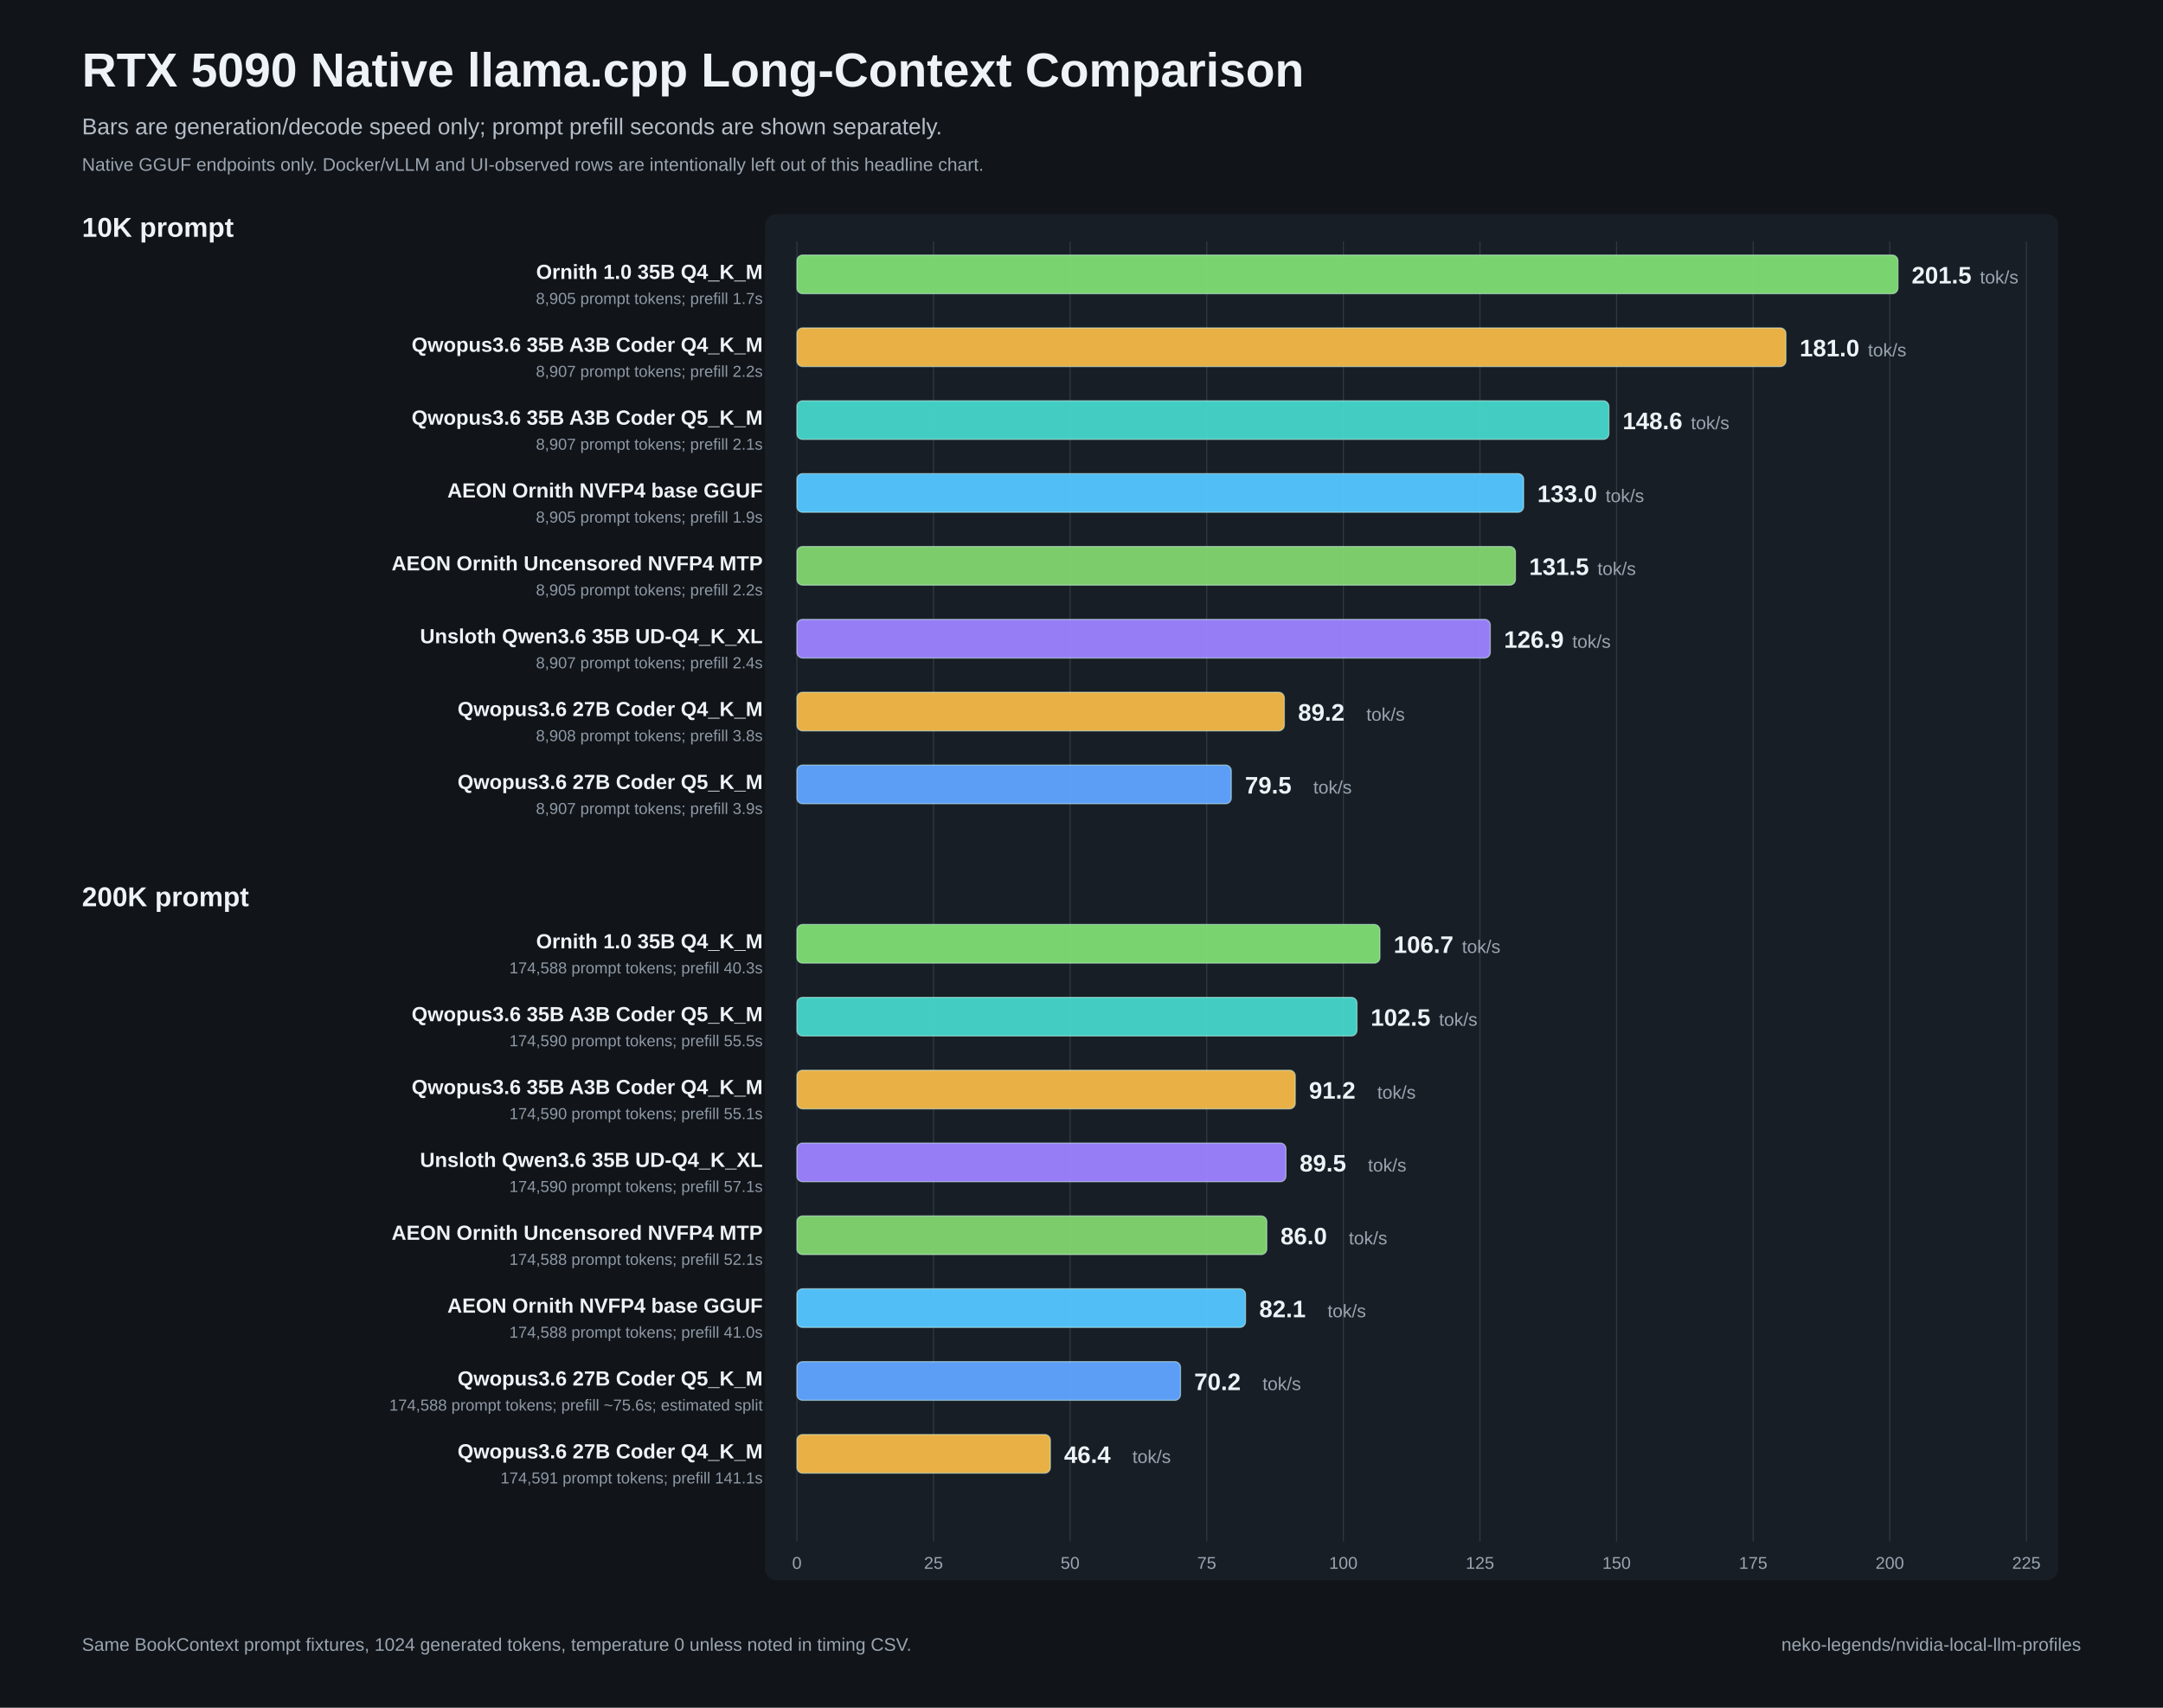
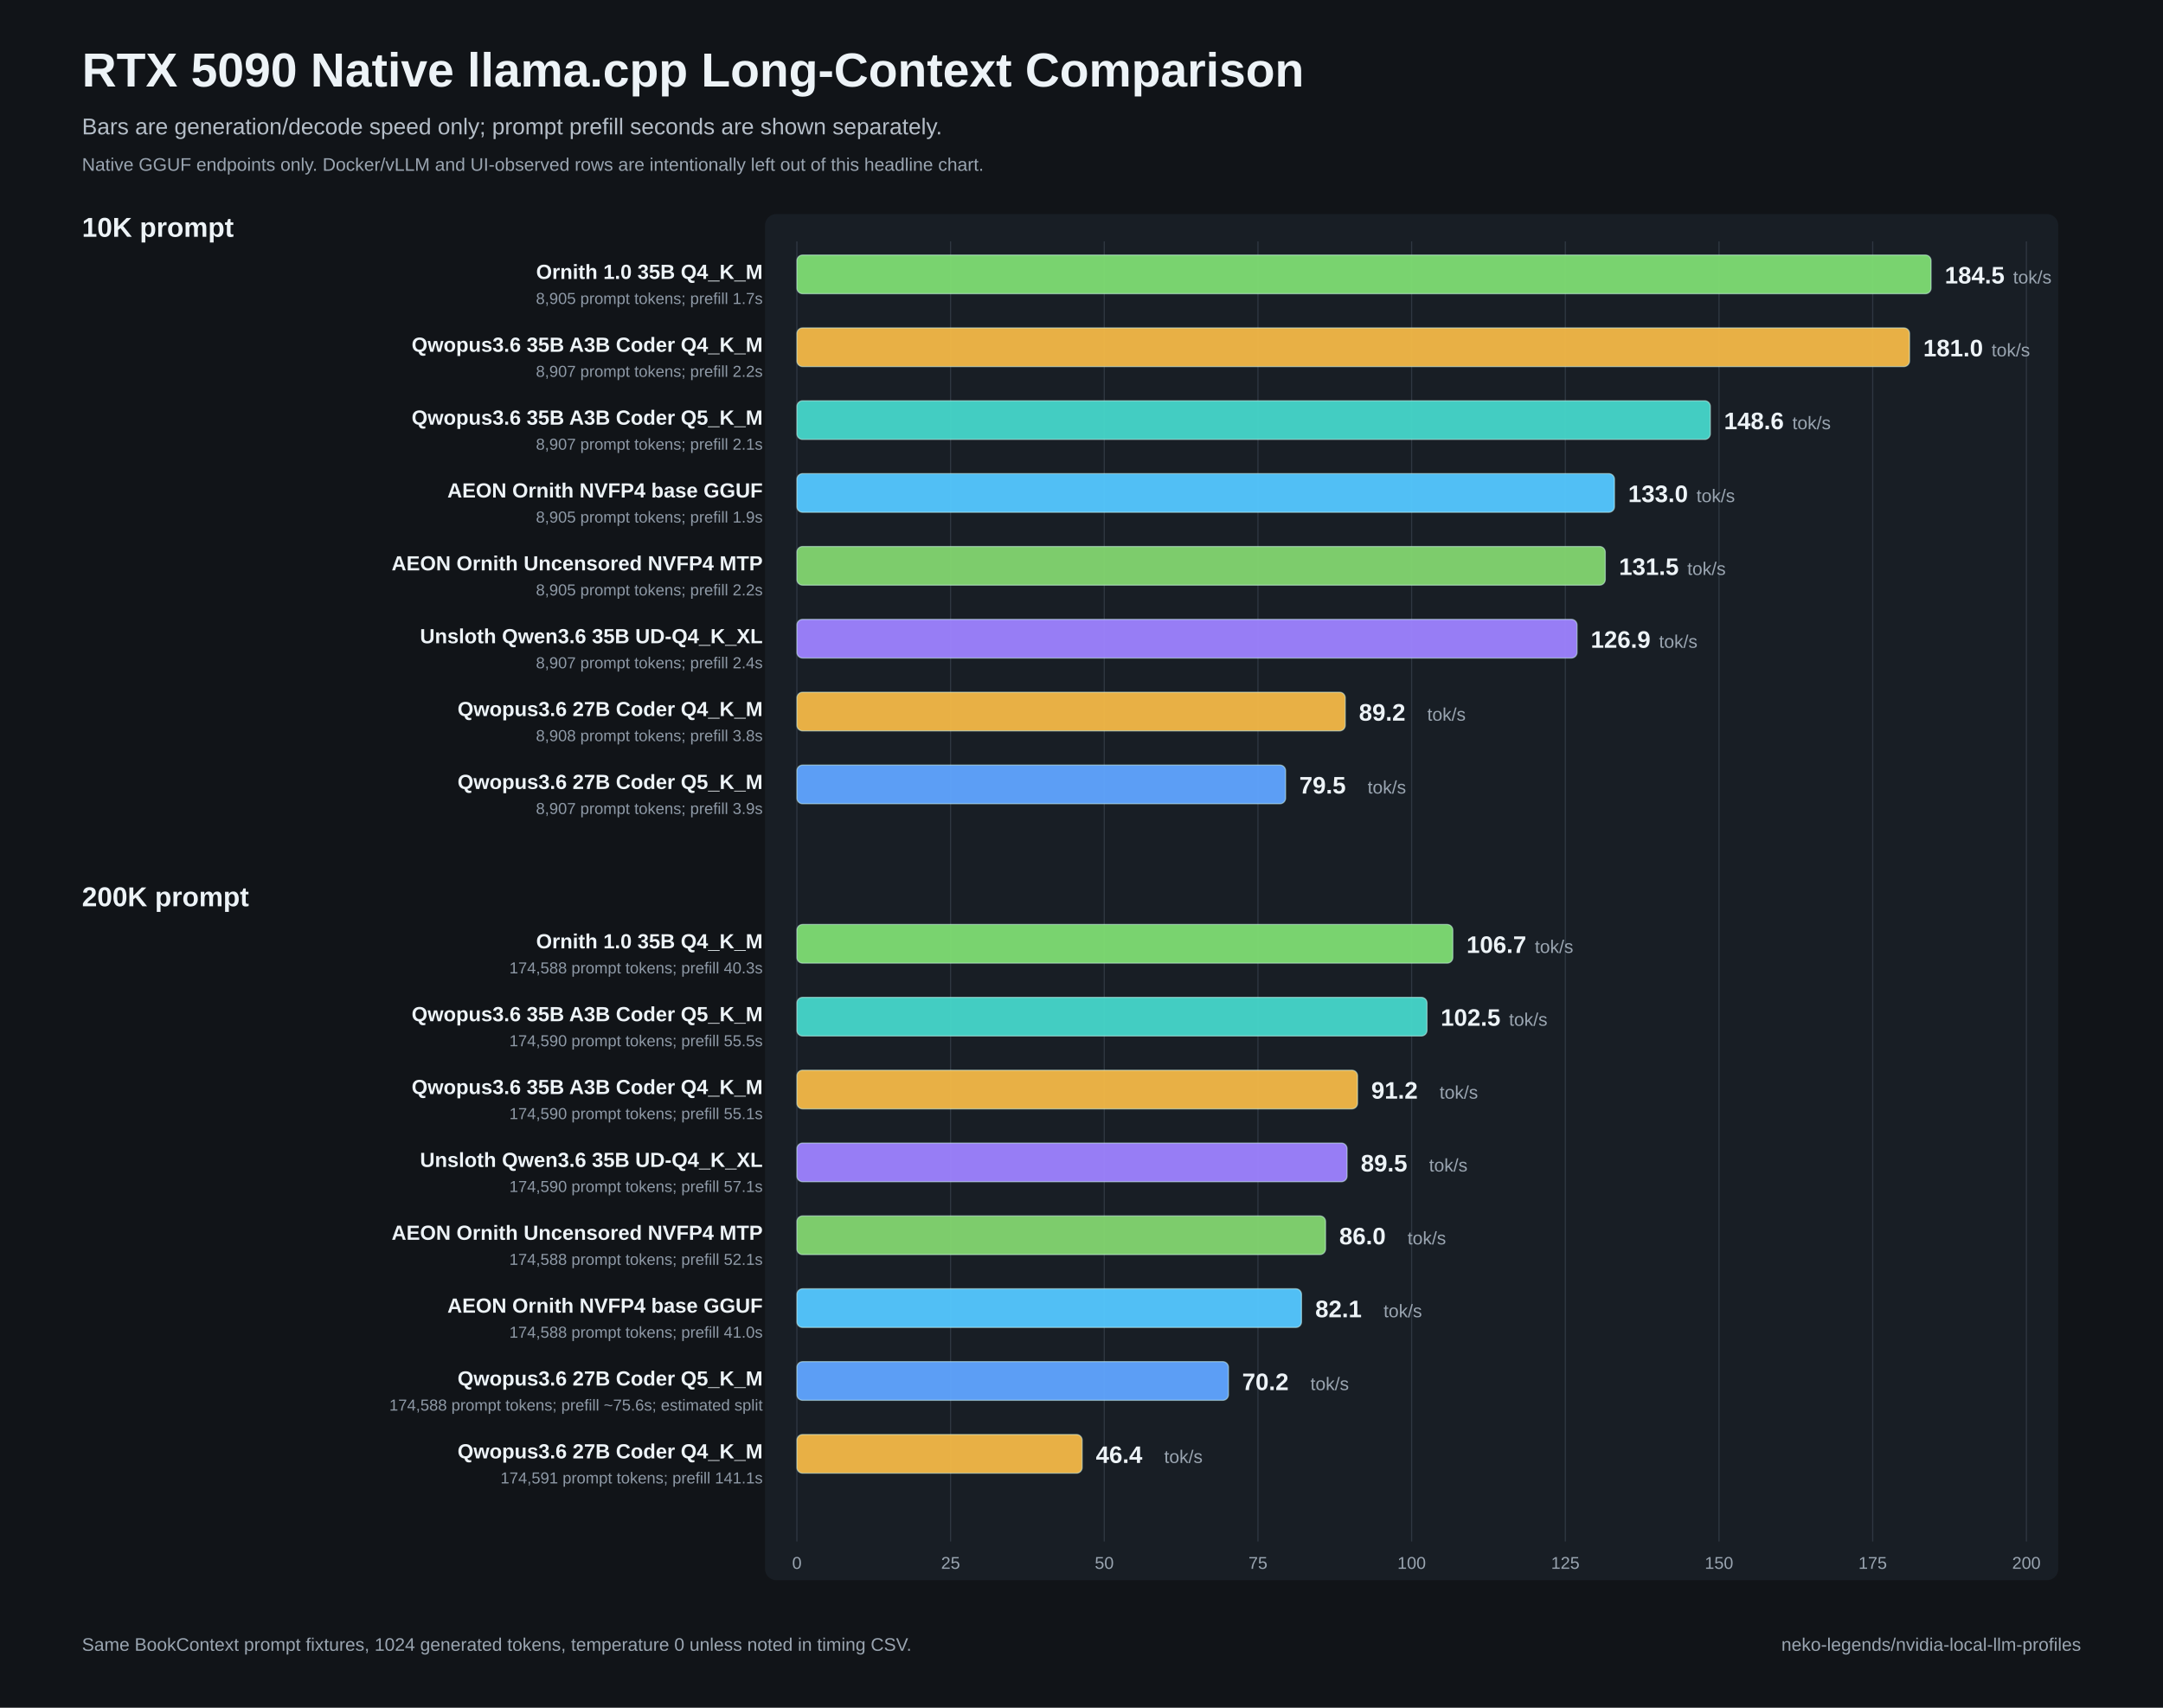
<svg xmlns="http://www.w3.org/2000/svg" width="1900" height="1500" viewBox="0 0 1900 1500">
  <style>
text{font-family:Segoe UI,Arial,sans-serif;letter-spacing:0}
.title{fill:#edf3f7;font-size:42px;font-weight:750}
.subtitle{fill:#b5bec8;font-size:20px}
.group{fill:#edf3f7;font-size:24px;font-weight:750}
.label{fill:#edf3f7;font-size:18px;font-weight:700}
.detail{fill:#8e99a6;font-size:14px}
.value{fill:#edf3f7;font-size:21px;font-weight:750}
.small{fill:#9aa5b1;font-size:16px}
.axis{fill:#9aa5b1;font-size:15px}
</style>
  <rect width="1900" height="1500" fill="#111418" />
  <rect x="672" y="188" width="1136" height="1200" rx="10" fill="#181e25" />
  <text x="72.0" y="76.0" class="title">RTX 5090 Native llama.cpp Long-Context Comparison</text>
  <text x="72.0" y="118.0" class="subtitle">Bars are generation/decode speed only; prompt prefill seconds are shown separately.</text>
  <text x="72.0" y="150.0" class="small">Native GGUF endpoints only. Docker/vLLM and UI-observed rows are intentionally left out of this headline chart.</text>
  <line x1="700.0" y1="212" x2="700.0" y2="1354" stroke="#2f3742" stroke-width="1" />
  <text x="700.0" y="1378.0" class="axis" text-anchor="middle">0</text>
-   <line x1="820.0" y1="212" x2="820.0" y2="1354" stroke="#2f3742" stroke-width="1" />
-   <text x="820.0" y="1378.0" class="axis" text-anchor="middle">25</text>
-   <line x1="940.0" y1="212" x2="940.0" y2="1354" stroke="#2f3742" stroke-width="1" />
-   <text x="940.0" y="1378.0" class="axis" text-anchor="middle">50</text>
-   <line x1="1060.0" y1="212" x2="1060.0" y2="1354" stroke="#2f3742" stroke-width="1" />
-   <text x="1060.0" y="1378.0" class="axis" text-anchor="middle">75</text>
-   <line x1="1180.0" y1="212" x2="1180.0" y2="1354" stroke="#2f3742" stroke-width="1" />
-   <text x="1180.0" y="1378.0" class="axis" text-anchor="middle">100</text>
-   <line x1="1300.0" y1="212" x2="1300.0" y2="1354" stroke="#2f3742" stroke-width="1" />
-   <text x="1300.0" y="1378.0" class="axis" text-anchor="middle">125</text>
-   <line x1="1420.0" y1="212" x2="1420.0" y2="1354" stroke="#2f3742" stroke-width="1" />
-   <text x="1420.0" y="1378.0" class="axis" text-anchor="middle">150</text>
-   <line x1="1540.0" y1="212" x2="1540.0" y2="1354" stroke="#2f3742" stroke-width="1" />
-   <text x="1540.0" y="1378.0" class="axis" text-anchor="middle">175</text>
-   <line x1="1660.0" y1="212" x2="1660.0" y2="1354" stroke="#2f3742" stroke-width="1" />
-   <text x="1660.0" y="1378.0" class="axis" text-anchor="middle">200</text>
+   <line x1="835.0" y1="212" x2="835.0" y2="1354" stroke="#2f3742" stroke-width="1" />
+   <text x="835.0" y="1378.0" class="axis" text-anchor="middle">25</text>
+   <line x1="970.0" y1="212" x2="970.0" y2="1354" stroke="#2f3742" stroke-width="1" />
+   <text x="970.0" y="1378.0" class="axis" text-anchor="middle">50</text>
+   <line x1="1105.0" y1="212" x2="1105.0" y2="1354" stroke="#2f3742" stroke-width="1" />
+   <text x="1105.0" y="1378.0" class="axis" text-anchor="middle">75</text>
+   <line x1="1240.0" y1="212" x2="1240.0" y2="1354" stroke="#2f3742" stroke-width="1" />
+   <text x="1240.0" y="1378.0" class="axis" text-anchor="middle">100</text>
+   <line x1="1375.0" y1="212" x2="1375.0" y2="1354" stroke="#2f3742" stroke-width="1" />
+   <text x="1375.0" y="1378.0" class="axis" text-anchor="middle">125</text>
+   <line x1="1510.0" y1="212" x2="1510.0" y2="1354" stroke="#2f3742" stroke-width="1" />
+   <text x="1510.0" y="1378.0" class="axis" text-anchor="middle">150</text>
+   <line x1="1645.0" y1="212" x2="1645.0" y2="1354" stroke="#2f3742" stroke-width="1" />
+   <text x="1645.0" y="1378.0" class="axis" text-anchor="middle">175</text>
  <line x1="1780.0" y1="212" x2="1780.0" y2="1354" stroke="#2f3742" stroke-width="1" />
-   <text x="1780.0" y="1378.0" class="axis" text-anchor="middle">225</text>
+   <text x="1780.0" y="1378.0" class="axis" text-anchor="middle">200</text>
  <text x="72.0" y="208.0" class="group">10K prompt</text>
  <text x="670.0" y="245.0" class="label" text-anchor="end">Ornith 1.0 35B Q4_K_M</text>
  <text x="670.0" y="267.0" class="detail" text-anchor="end">8,905 prompt tokens; prefill 1.7s</text>
-   <rect x="700" y="224" width="967.2" height="34" rx="5" fill="#7edc72" opacity="0.95" />
-   <rect x="700" y="224" width="967.2" height="34" rx="5" fill="none" stroke="#d9fff8" stroke-opacity="0.50" />
-   <text x="1679.2" y="249.0" class="value">201.5</text>
-   <text x="1739.2" y="249.0" class="small">tok/s</text>
+   <rect x="700" y="224" width="996.3" height="34" rx="5" fill="#7edc72" opacity="0.95" />
+   <rect x="700" y="224" width="996.3" height="34" rx="5" fill="none" stroke="#d9fff8" stroke-opacity="0.50" />
+   <text x="1708.3" y="249.0" class="value">184.5</text>
+   <text x="1768.3" y="249.0" class="small">tok/s</text>
  <text x="670.0" y="309.0" class="label" text-anchor="end">Qwopus3.6 35B A3B Coder Q4_K_M</text>
  <text x="670.0" y="331.0" class="detail" text-anchor="end">8,907 prompt tokens; prefill 2.2s</text>
-   <rect x="700" y="288" width="868.8" height="34" rx="5" fill="#f2b846" opacity="0.95" />
-   <rect x="700" y="288" width="868.8" height="34" rx="5" fill="none" stroke="#d9fff8" stroke-opacity="0.50" />
-   <text x="1580.8" y="313.0" class="value">181.0</text>
-   <text x="1640.8" y="313.0" class="small">tok/s</text>
+   <rect x="700" y="288" width="977.4" height="34" rx="5" fill="#f2b846" opacity="0.95" />
+   <rect x="700" y="288" width="977.4" height="34" rx="5" fill="none" stroke="#d9fff8" stroke-opacity="0.50" />
+   <text x="1689.4" y="313.0" class="value">181.0</text>
+   <text x="1749.4" y="313.0" class="small">tok/s</text>
  <text x="670.0" y="373.0" class="label" text-anchor="end">Qwopus3.6 35B A3B Coder Q5_K_M</text>
  <text x="670.0" y="395.0" class="detail" text-anchor="end">8,907 prompt tokens; prefill 2.1s</text>
-   <rect x="700" y="352" width="713.3" height="34" rx="5" fill="#45d6c9" opacity="0.95" />
-   <rect x="700" y="352" width="713.3" height="34" rx="5" fill="none" stroke="#d9fff8" stroke-opacity="0.50" />
-   <text x="1425.3" y="377.0" class="value">148.6</text>
-   <text x="1485.3" y="377.0" class="small">tok/s</text>
+   <rect x="700" y="352" width="802.4" height="34" rx="5" fill="#45d6c9" opacity="0.95" />
+   <rect x="700" y="352" width="802.4" height="34" rx="5" fill="none" stroke="#d9fff8" stroke-opacity="0.50" />
+   <text x="1514.4" y="377.0" class="value">148.6</text>
+   <text x="1574.4" y="377.0" class="small">tok/s</text>
  <text x="670.0" y="437.0" class="label" text-anchor="end">AEON Ornith NVFP4 base GGUF</text>
  <text x="670.0" y="459.0" class="detail" text-anchor="end">8,905 prompt tokens; prefill 1.9s</text>
-   <rect x="700" y="416" width="638.4" height="34" rx="5" fill="#54c7ff" opacity="0.95" />
-   <rect x="700" y="416" width="638.4" height="34" rx="5" fill="none" stroke="#d9fff8" stroke-opacity="0.50" />
-   <text x="1350.4" y="441.0" class="value">133.0</text>
-   <text x="1410.4" y="441.0" class="small">tok/s</text>
+   <rect x="700" y="416" width="718.2" height="34" rx="5" fill="#54c7ff" opacity="0.95" />
+   <rect x="700" y="416" width="718.2" height="34" rx="5" fill="none" stroke="#d9fff8" stroke-opacity="0.50" />
+   <text x="1430.2" y="441.0" class="value">133.0</text>
+   <text x="1490.2" y="441.0" class="small">tok/s</text>
  <text x="670.0" y="501.0" class="label" text-anchor="end">AEON Ornith Uncensored NVFP4 MTP</text>
  <text x="670.0" y="523.0" class="detail" text-anchor="end">8,905 prompt tokens; prefill 2.2s</text>
-   <rect x="700" y="480" width="631.2" height="34" rx="5" fill="#82d56f" opacity="0.95" />
-   <rect x="700" y="480" width="631.2" height="34" rx="5" fill="none" stroke="#d9fff8" stroke-opacity="0.50" />
-   <text x="1343.2" y="505.0" class="value">131.5</text>
-   <text x="1403.2" y="505.0" class="small">tok/s</text>
+   <rect x="700" y="480" width="710.1" height="34" rx="5" fill="#82d56f" opacity="0.95" />
+   <rect x="700" y="480" width="710.1" height="34" rx="5" fill="none" stroke="#d9fff8" stroke-opacity="0.50" />
+   <text x="1422.1" y="505.0" class="value">131.5</text>
+   <text x="1482.1" y="505.0" class="small">tok/s</text>
  <text x="670.0" y="565.0" class="label" text-anchor="end">Unsloth Qwen3.6 35B UD-Q4_K_XL</text>
  <text x="670.0" y="587.0" class="detail" text-anchor="end">8,907 prompt tokens; prefill 2.4s</text>
-   <rect x="700" y="544" width="609.1" height="34" rx="5" fill="#9d82ff" opacity="0.95" />
-   <rect x="700" y="544" width="609.1" height="34" rx="5" fill="none" stroke="#d9fff8" stroke-opacity="0.50" />
-   <text x="1321.1" y="569.0" class="value">126.9</text>
-   <text x="1381.1" y="569.0" class="small">tok/s</text>
+   <rect x="700" y="544" width="685.3" height="34" rx="5" fill="#9d82ff" opacity="0.95" />
+   <rect x="700" y="544" width="685.3" height="34" rx="5" fill="none" stroke="#d9fff8" stroke-opacity="0.50" />
+   <text x="1397.3" y="569.0" class="value">126.9</text>
+   <text x="1457.3" y="569.0" class="small">tok/s</text>
  <text x="670.0" y="629.0" class="label" text-anchor="end">Qwopus3.6 27B Coder Q4_K_M</text>
  <text x="670.0" y="651.0" class="detail" text-anchor="end">8,908 prompt tokens; prefill 3.8s</text>
-   <rect x="700" y="608" width="428.2" height="34" rx="5" fill="#f2b846" opacity="0.95" />
-   <rect x="700" y="608" width="428.2" height="34" rx="5" fill="none" stroke="#d9fff8" stroke-opacity="0.50" />
-   <text x="1140.2" y="633.0" class="value">89.2</text>
-   <text x="1200.2" y="633.0" class="small">tok/s</text>
+   <rect x="700" y="608" width="481.7" height="34" rx="5" fill="#f2b846" opacity="0.95" />
+   <rect x="700" y="608" width="481.7" height="34" rx="5" fill="none" stroke="#d9fff8" stroke-opacity="0.50" />
+   <text x="1193.7" y="633.0" class="value">89.2</text>
+   <text x="1253.7" y="633.0" class="small">tok/s</text>
  <text x="670.0" y="693.0" class="label" text-anchor="end">Qwopus3.6 27B Coder Q5_K_M</text>
  <text x="670.0" y="715.0" class="detail" text-anchor="end">8,907 prompt tokens; prefill 3.9s</text>
-   <rect x="700" y="672" width="381.6" height="34" rx="5" fill="#60a5ff" opacity="0.95" />
-   <rect x="700" y="672" width="381.6" height="34" rx="5" fill="none" stroke="#d9fff8" stroke-opacity="0.50" />
-   <text x="1093.6" y="697.0" class="value">79.5</text>
-   <text x="1153.6" y="697.0" class="small">tok/s</text>
+   <rect x="700" y="672" width="429.3" height="34" rx="5" fill="#60a5ff" opacity="0.95" />
+   <rect x="700" y="672" width="429.3" height="34" rx="5" fill="none" stroke="#d9fff8" stroke-opacity="0.50" />
+   <text x="1141.3" y="697.0" class="value">79.5</text>
+   <text x="1201.3" y="697.0" class="small">tok/s</text>
  <text x="72.0" y="796.0" class="group">200K prompt</text>
  <text x="670.0" y="833.0" class="label" text-anchor="end">Ornith 1.0 35B Q4_K_M</text>
  <text x="670.0" y="855.0" class="detail" text-anchor="end">174,588 prompt tokens; prefill 40.3s</text>
-   <rect x="700" y="812" width="512.2" height="34" rx="5" fill="#7edc72" opacity="0.95" />
-   <rect x="700" y="812" width="512.2" height="34" rx="5" fill="none" stroke="#d9fff8" stroke-opacity="0.50" />
-   <text x="1224.2" y="837.0" class="value">106.7</text>
-   <text x="1284.2" y="837.0" class="small">tok/s</text>
+   <rect x="700" y="812" width="576.2" height="34" rx="5" fill="#7edc72" opacity="0.95" />
+   <rect x="700" y="812" width="576.2" height="34" rx="5" fill="none" stroke="#d9fff8" stroke-opacity="0.50" />
+   <text x="1288.2" y="837.0" class="value">106.7</text>
+   <text x="1348.2" y="837.0" class="small">tok/s</text>
  <text x="670.0" y="897.0" class="label" text-anchor="end">Qwopus3.6 35B A3B Coder Q5_K_M</text>
  <text x="670.0" y="919.0" class="detail" text-anchor="end">174,590 prompt tokens; prefill 55.5s</text>
-   <rect x="700" y="876" width="492.0" height="34" rx="5" fill="#45d6c9" opacity="0.95" />
-   <rect x="700" y="876" width="492.0" height="34" rx="5" fill="none" stroke="#d9fff8" stroke-opacity="0.50" />
-   <text x="1204.0" y="901.0" class="value">102.5</text>
-   <text x="1264.0" y="901.0" class="small">tok/s</text>
+   <rect x="700" y="876" width="553.5" height="34" rx="5" fill="#45d6c9" opacity="0.95" />
+   <rect x="700" y="876" width="553.5" height="34" rx="5" fill="none" stroke="#d9fff8" stroke-opacity="0.50" />
+   <text x="1265.5" y="901.0" class="value">102.5</text>
+   <text x="1325.5" y="901.0" class="small">tok/s</text>
  <text x="670.0" y="961.0" class="label" text-anchor="end">Qwopus3.6 35B A3B Coder Q4_K_M</text>
  <text x="670.0" y="983.0" class="detail" text-anchor="end">174,590 prompt tokens; prefill 55.1s</text>
-   <rect x="700" y="940" width="437.8" height="34" rx="5" fill="#f2b846" opacity="0.95" />
-   <rect x="700" y="940" width="437.8" height="34" rx="5" fill="none" stroke="#d9fff8" stroke-opacity="0.50" />
-   <text x="1149.8" y="965.0" class="value">91.2</text>
-   <text x="1209.8" y="965.0" class="small">tok/s</text>
+   <rect x="700" y="940" width="492.5" height="34" rx="5" fill="#f2b846" opacity="0.95" />
+   <rect x="700" y="940" width="492.5" height="34" rx="5" fill="none" stroke="#d9fff8" stroke-opacity="0.50" />
+   <text x="1204.5" y="965.0" class="value">91.2</text>
+   <text x="1264.5" y="965.0" class="small">tok/s</text>
  <text x="670.0" y="1025.0" class="label" text-anchor="end">Unsloth Qwen3.6 35B UD-Q4_K_XL</text>
  <text x="670.0" y="1047.0" class="detail" text-anchor="end">174,590 prompt tokens; prefill 57.1s</text>
-   <rect x="700" y="1004" width="429.6" height="34" rx="5" fill="#9d82ff" opacity="0.95" />
-   <rect x="700" y="1004" width="429.6" height="34" rx="5" fill="none" stroke="#d9fff8" stroke-opacity="0.50" />
-   <text x="1141.6" y="1029.0" class="value">89.5</text>
-   <text x="1201.6" y="1029.0" class="small">tok/s</text>
+   <rect x="700" y="1004" width="483.3" height="34" rx="5" fill="#9d82ff" opacity="0.95" />
+   <rect x="700" y="1004" width="483.3" height="34" rx="5" fill="none" stroke="#d9fff8" stroke-opacity="0.50" />
+   <text x="1195.3" y="1029.0" class="value">89.5</text>
+   <text x="1255.3" y="1029.0" class="small">tok/s</text>
  <text x="670.0" y="1089.0" class="label" text-anchor="end">AEON Ornith Uncensored NVFP4 MTP</text>
  <text x="670.0" y="1111.0" class="detail" text-anchor="end">174,588 prompt tokens; prefill 52.1s</text>
-   <rect x="700" y="1068" width="412.8" height="34" rx="5" fill="#82d56f" opacity="0.95" />
-   <rect x="700" y="1068" width="412.8" height="34" rx="5" fill="none" stroke="#d9fff8" stroke-opacity="0.50" />
-   <text x="1124.8" y="1093.0" class="value">86.0</text>
-   <text x="1184.8" y="1093.0" class="small">tok/s</text>
+   <rect x="700" y="1068" width="464.4" height="34" rx="5" fill="#82d56f" opacity="0.95" />
+   <rect x="700" y="1068" width="464.4" height="34" rx="5" fill="none" stroke="#d9fff8" stroke-opacity="0.50" />
+   <text x="1176.4" y="1093.0" class="value">86.0</text>
+   <text x="1236.4" y="1093.0" class="small">tok/s</text>
  <text x="670.0" y="1153.0" class="label" text-anchor="end">AEON Ornith NVFP4 base GGUF</text>
  <text x="670.0" y="1175.0" class="detail" text-anchor="end">174,588 prompt tokens; prefill 41.0s</text>
-   <rect x="700" y="1132" width="394.1" height="34" rx="5" fill="#54c7ff" opacity="0.95" />
-   <rect x="700" y="1132" width="394.1" height="34" rx="5" fill="none" stroke="#d9fff8" stroke-opacity="0.50" />
-   <text x="1106.1" y="1157.0" class="value">82.1</text>
-   <text x="1166.1" y="1157.0" class="small">tok/s</text>
+   <rect x="700" y="1132" width="443.3" height="34" rx="5" fill="#54c7ff" opacity="0.95" />
+   <rect x="700" y="1132" width="443.3" height="34" rx="5" fill="none" stroke="#d9fff8" stroke-opacity="0.50" />
+   <text x="1155.3" y="1157.0" class="value">82.1</text>
+   <text x="1215.3" y="1157.0" class="small">tok/s</text>
  <text x="670.0" y="1217.0" class="label" text-anchor="end">Qwopus3.6 27B Coder Q5_K_M</text>
  <text x="670.0" y="1239.0" class="detail" text-anchor="end">174,588 prompt tokens; prefill ~75.6s; estimated split</text>
-   <rect x="700" y="1196" width="337.0" height="34" rx="5" fill="#60a5ff" opacity="0.95" />
-   <rect x="700" y="1196" width="337.0" height="34" rx="5" fill="none" stroke="#d9fff8" stroke-opacity="0.50" />
-   <text x="1049.0" y="1221.0" class="value">70.2</text>
-   <text x="1109.0" y="1221.0" class="small">tok/s</text>
+   <rect x="700" y="1196" width="379.1" height="34" rx="5" fill="#60a5ff" opacity="0.95" />
+   <rect x="700" y="1196" width="379.1" height="34" rx="5" fill="none" stroke="#d9fff8" stroke-opacity="0.50" />
+   <text x="1091.1" y="1221.0" class="value">70.2</text>
+   <text x="1151.1" y="1221.0" class="small">tok/s</text>
  <text x="670.0" y="1281.0" class="label" text-anchor="end">Qwopus3.6 27B Coder Q4_K_M</text>
  <text x="670.0" y="1303.0" class="detail" text-anchor="end">174,591 prompt tokens; prefill 141.1s</text>
-   <rect x="700" y="1260" width="222.7" height="34" rx="5" fill="#f2b846" opacity="0.95" />
-   <rect x="700" y="1260" width="222.7" height="34" rx="5" fill="none" stroke="#d9fff8" stroke-opacity="0.50" />
-   <text x="934.7" y="1285.0" class="value">46.4</text>
-   <text x="994.7" y="1285.0" class="small">tok/s</text>
+   <rect x="700" y="1260" width="250.6" height="34" rx="5" fill="#f2b846" opacity="0.95" />
+   <rect x="700" y="1260" width="250.6" height="34" rx="5" fill="none" stroke="#d9fff8" stroke-opacity="0.50" />
+   <text x="962.6" y="1285.0" class="value">46.4</text>
+   <text x="1022.6" y="1285.0" class="small">tok/s</text>
  <text x="72.0" y="1450.0" class="small">Same BookContext prompt fixtures, 1024 generated tokens, temperature 0 unless noted in timing CSV.</text>
  <text x="1828.0" y="1450.0" class="small" text-anchor="end">neko-legends/nvidia-local-llm-profiles</text>
</svg>
